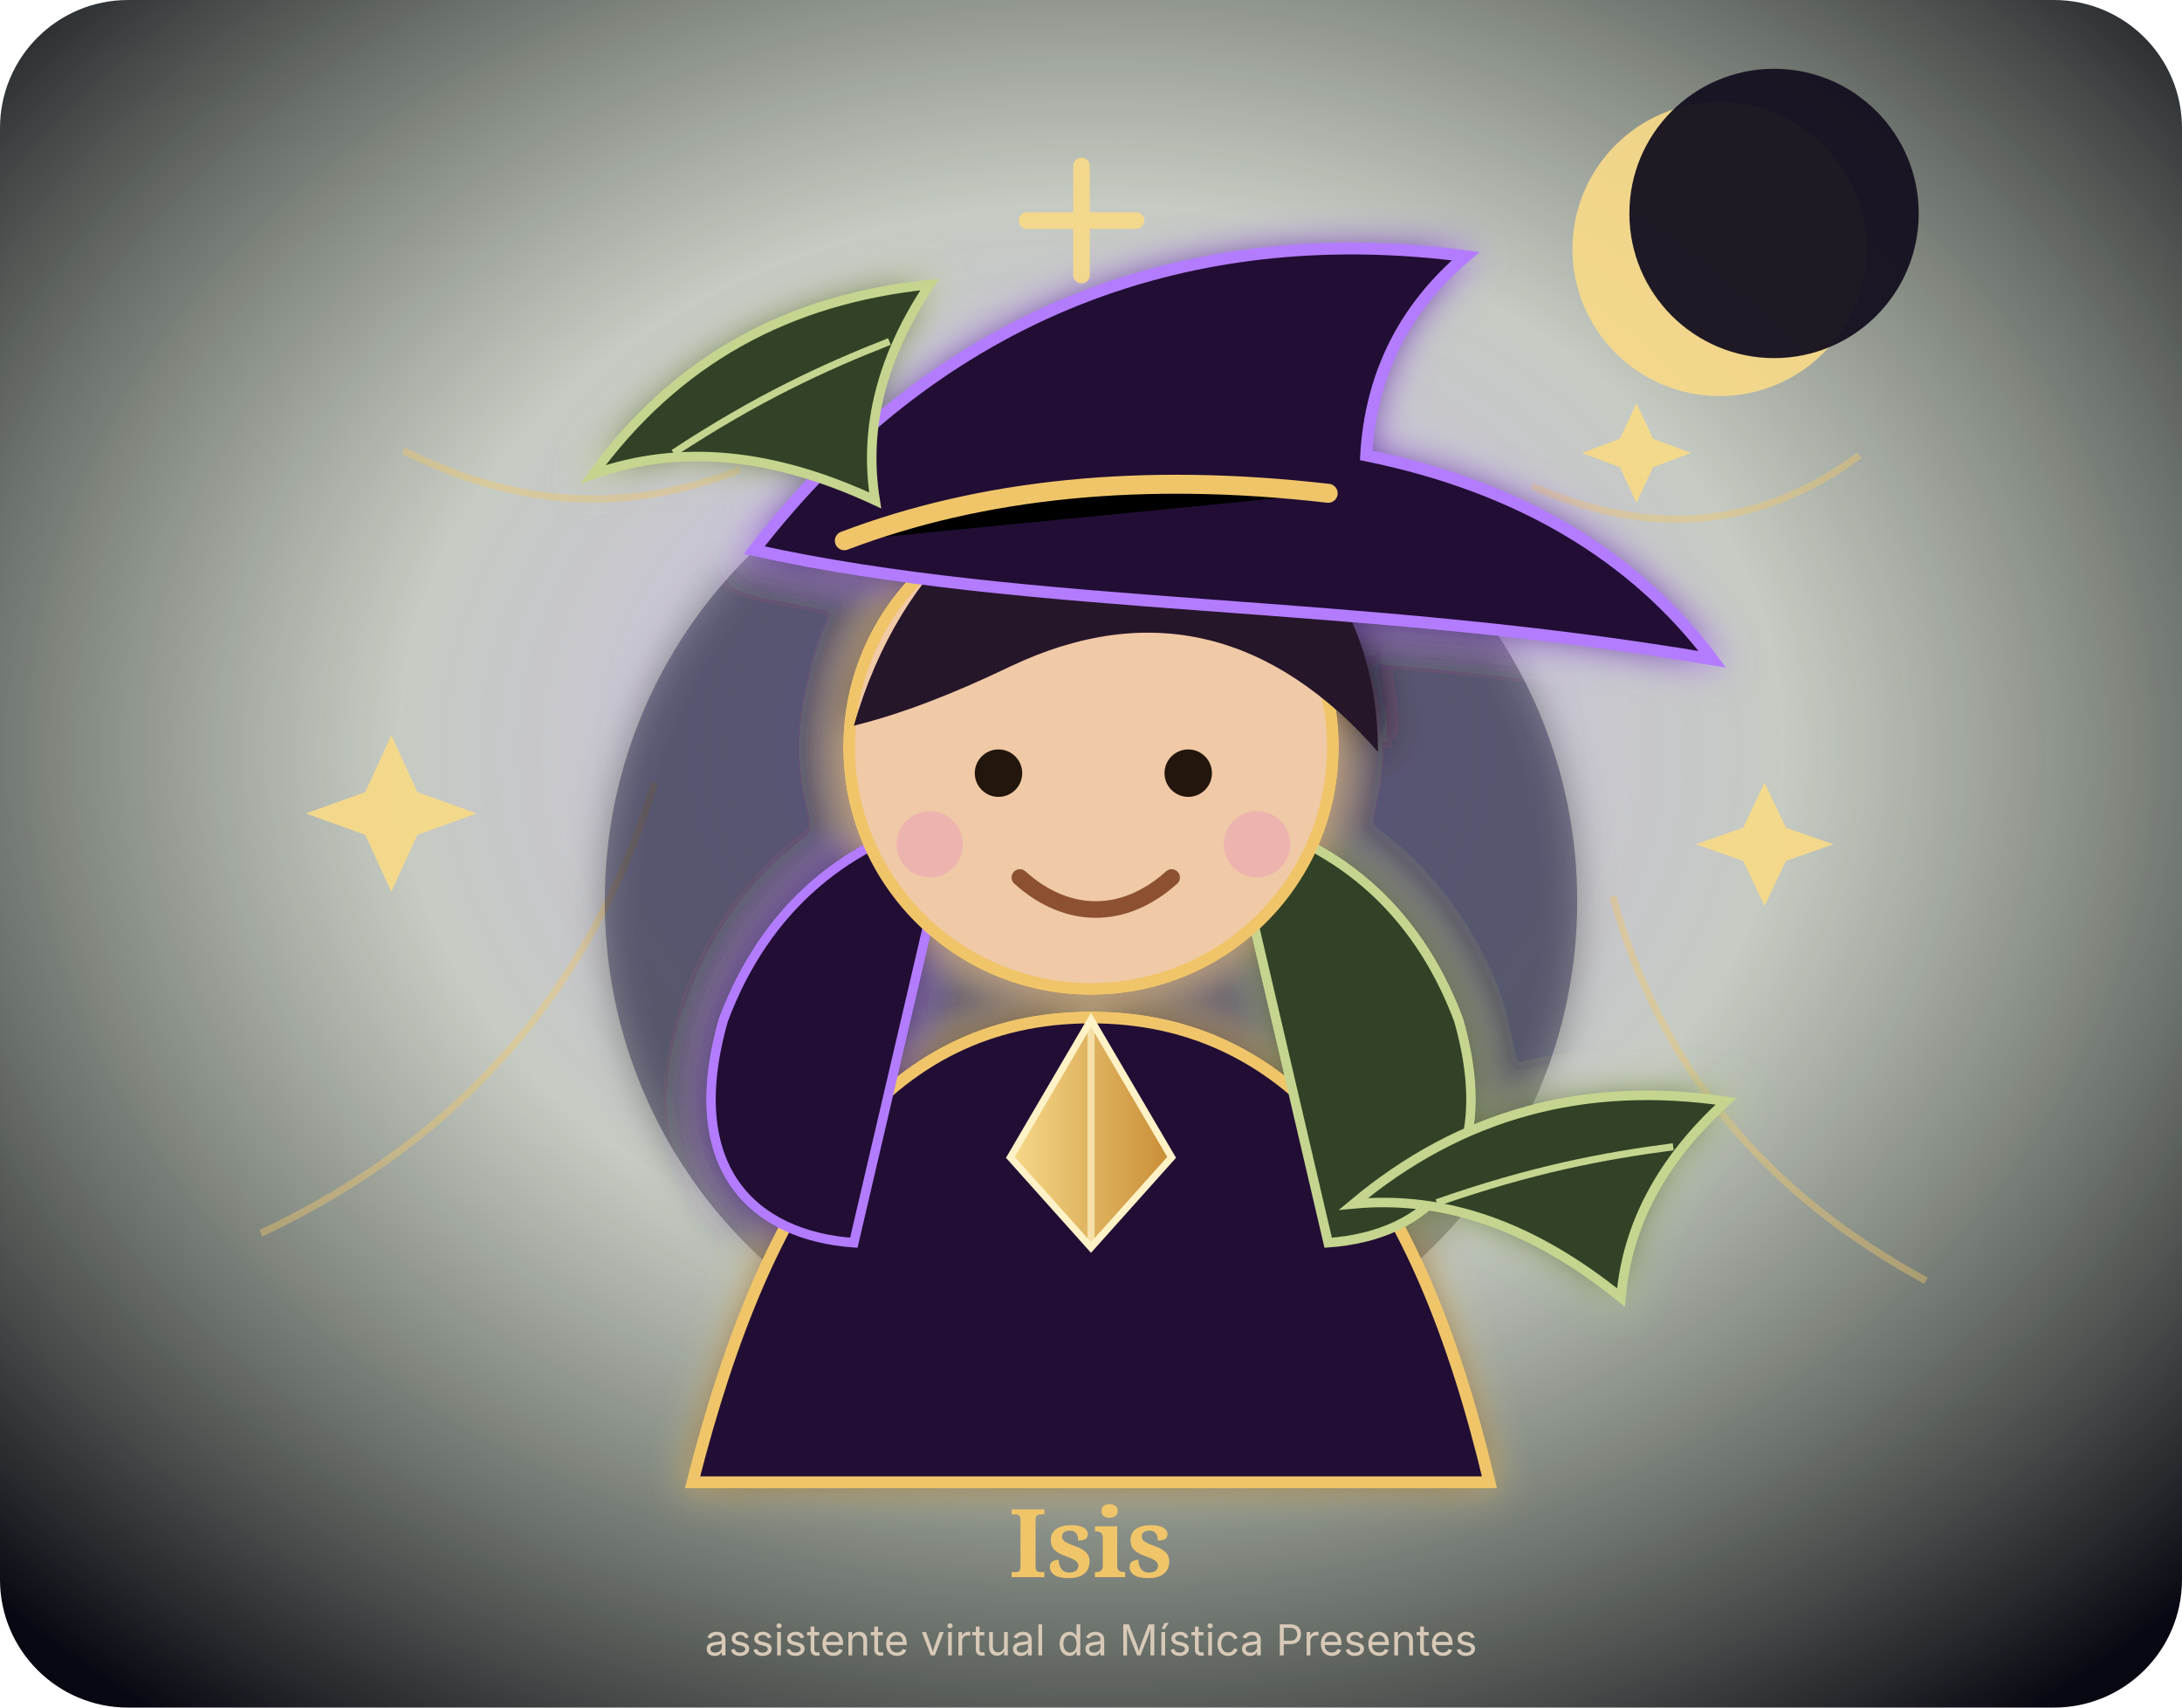
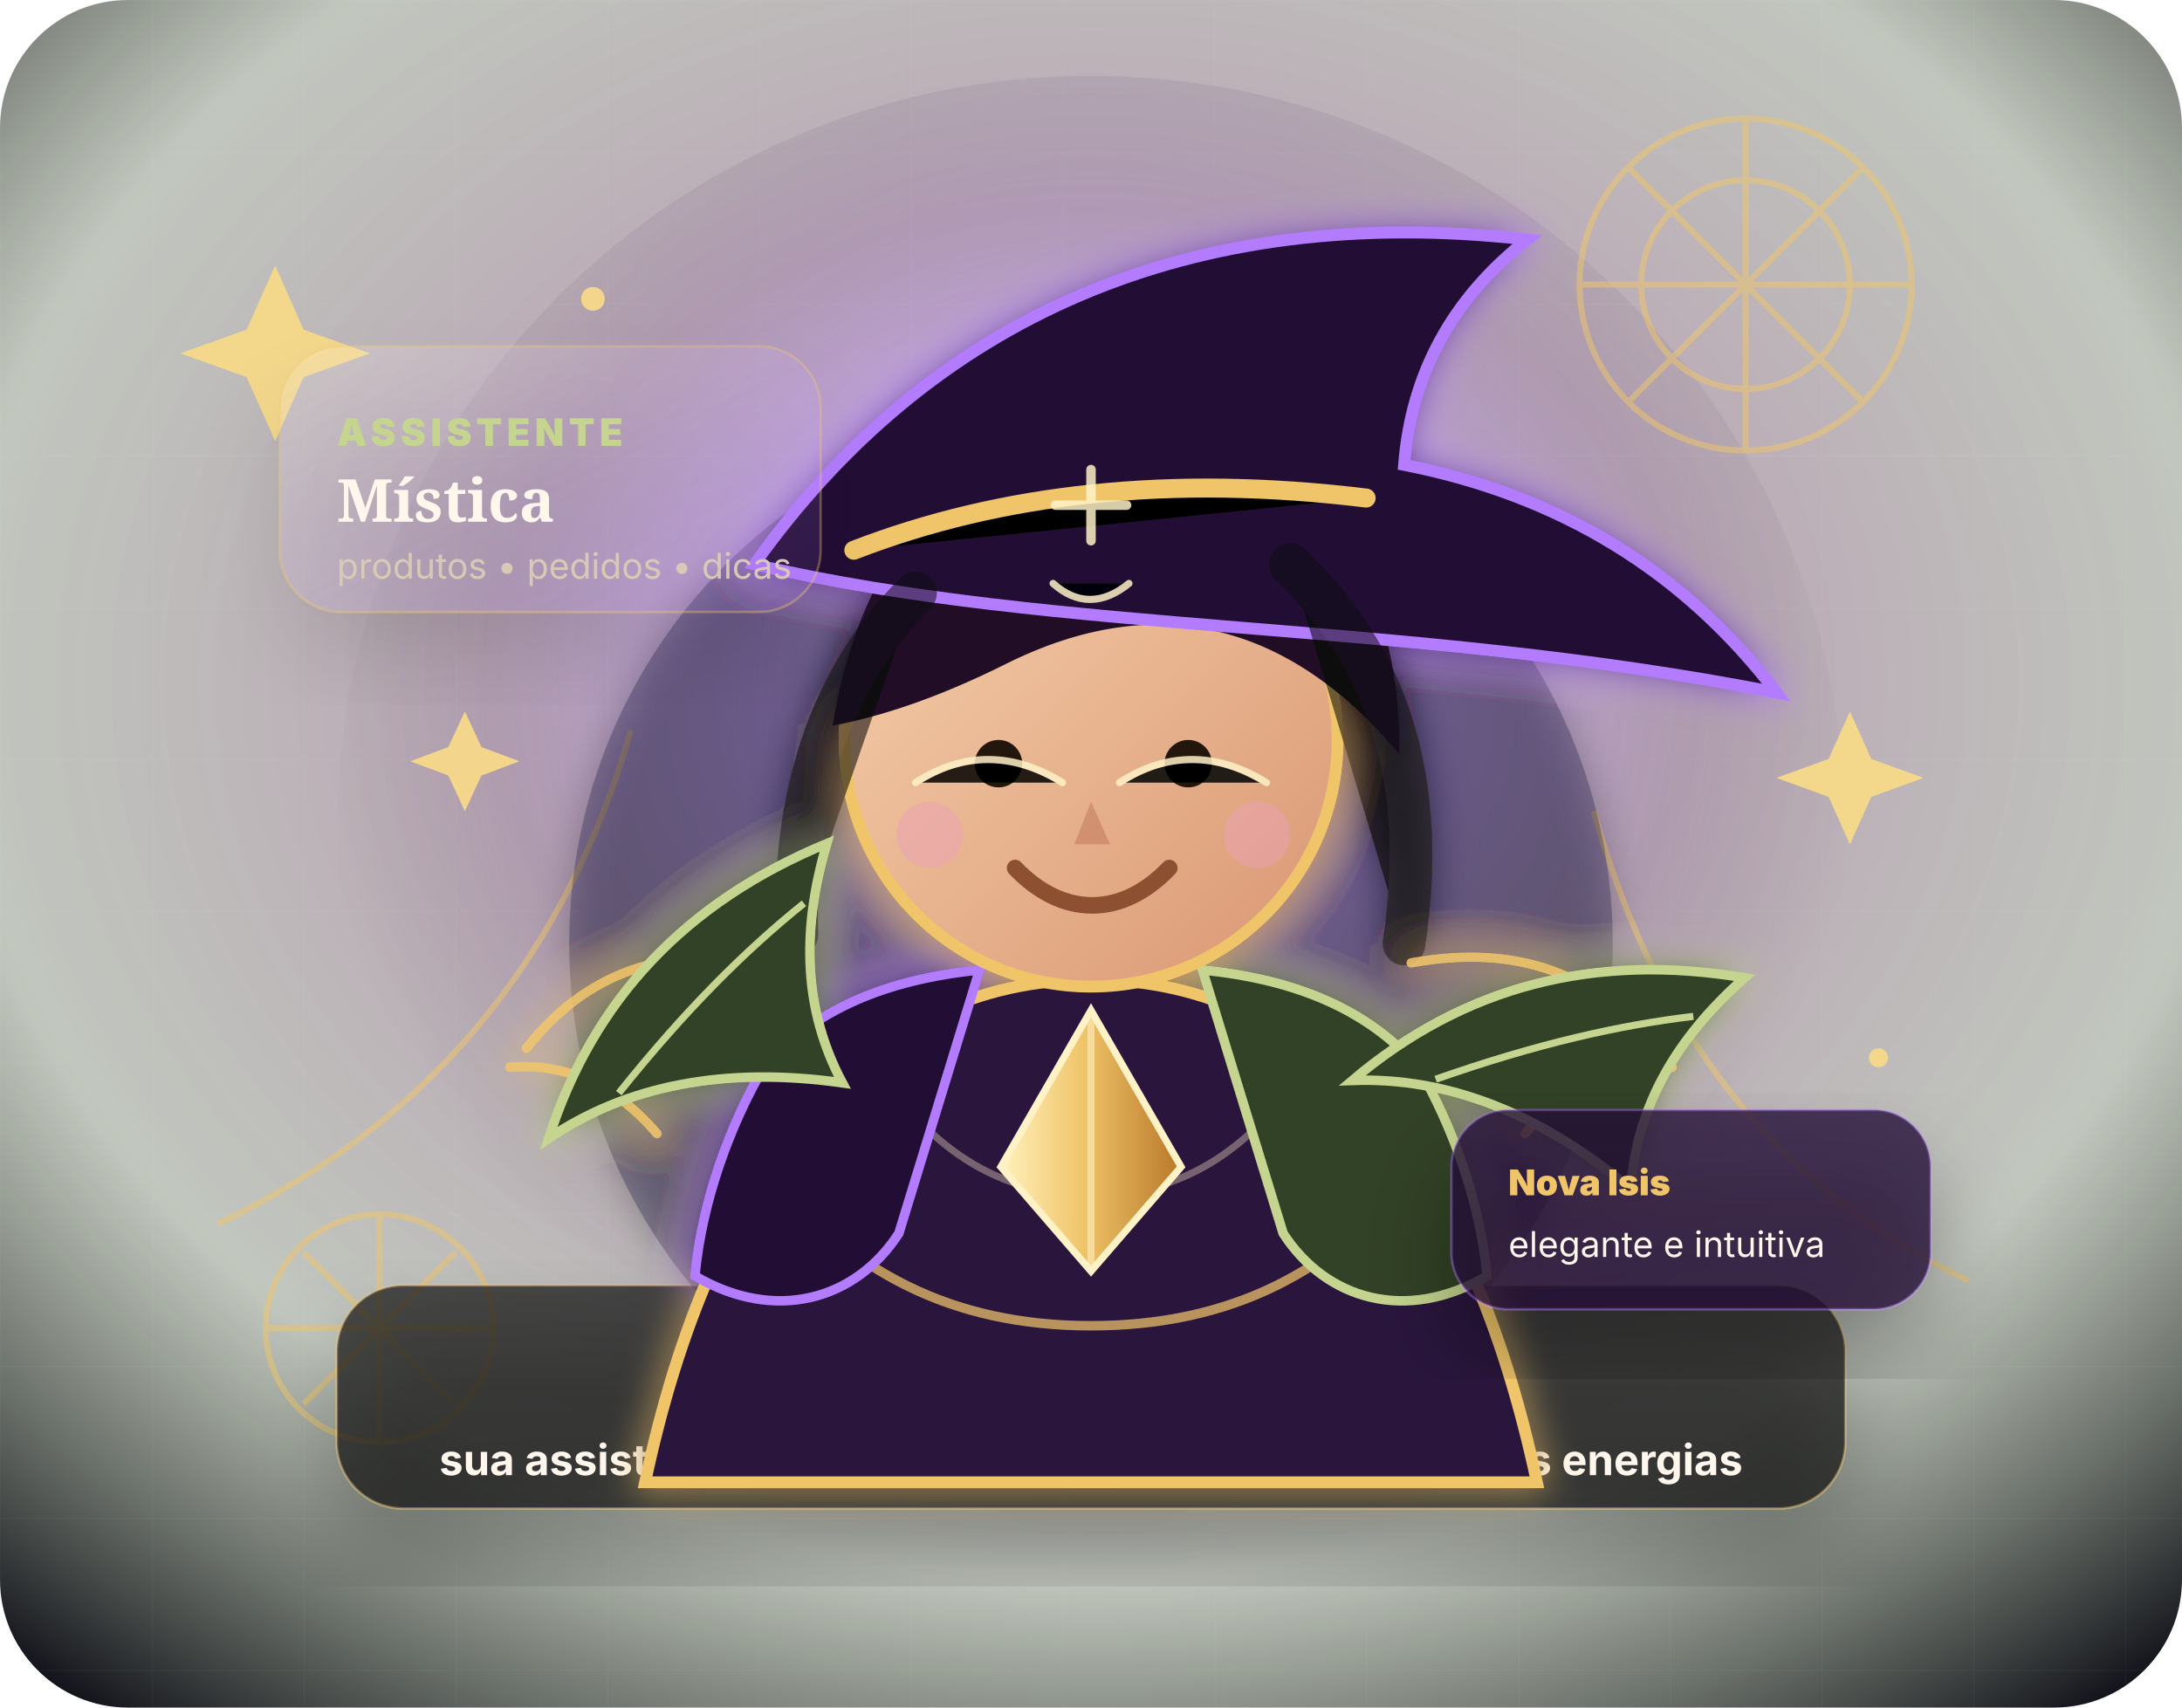
<svg xmlns="http://www.w3.org/2000/svg" viewBox="0 0 920 720" role="img" aria-labelledby="title desc">
  <defs>
-     <radialGradient id="bg" cx="50%" cy="44%" r="70%">
-       <stop offset="0" stop-color="#7e3ff2" stop-opacity="0.35" />
-       <stop offset="0.45" stop-color="#314326" stop-opacity="0.28" />
-       <stop offset="1" stop-color="#080812" />
+     <radialGradient id="bg" cx="50%" cy="40%" r="76%">
+       <stop offset="0" stop-color="#9d62ff" stop-opacity="0.42" />
+       <stop offset="0.36" stop-color="#4b173f" stop-opacity="0.38" />
+       <stop offset="0.68" stop-color="#314326" stop-opacity="0.30" />
+       <stop offset="1" stop-color="#070711" />
    </radialGradient>
-     <linearGradient id="robe" x1="310" x2="640" y1="330" y2="690">
-       <stop stop-color="#231035" />
-       <stop offset="0.52" stop-color="#4b173f" />
-       <stop offset="1" stop-color="#314326" />
+     <radialGradient id="aura" cx="50%" cy="40%" r="52%">
+       <stop offset="0" stop-color="#f6d989" stop-opacity="0.34" />
+       <stop offset="0.42" stop-color="#b37cff" stop-opacity="0.24" />
+       <stop offset="1" stop-color="#000000" stop-opacity="0" />
+     </radialGradient>
+     <linearGradient id="dress" x1="296" x2="640" y1="332" y2="690">
+       <stop stop-color="#2a123d" />
+       <stop offset="0.44" stop-color="#571d56" />
+       <stop offset="1" stop-color="#293d22" />
    </linearGradient>
    <linearGradient id="gold" x1="0" x2="1">
-       <stop stop-color="#f6d989" />
-       <stop offset="1" stop-color="#c98d36" />
+       <stop stop-color="#fff1bd" />
+       <stop offset="0.45" stop-color="#f0c56a" />
+       <stop offset="1" stop-color="#b97728" />
+     </linearGradient>
+     <linearGradient id="skin" x1="0" x2="1" y1="0" y2="1">
+       <stop stop-color="#f7d1ad" />
+       <stop offset="1" stop-color="#d99672" />
+     </linearGradient>
+     <linearGradient id="glass" x1="0" x2="1" y1="0" y2="1">
+       <stop stop-color="#fff7ec" stop-opacity="0.20" />
+       <stop offset="1" stop-color="#b37cff" stop-opacity="0.07" />
    </linearGradient>
    <filter id="glow" x="-40%" y="-40%" width="180%" height="180%">
      <feGaussianBlur stdDeviation="8" result="blur" />
      <feMerge>
        <feMergeNode in="blur" />
        <feMergeNode in="SourceGraphic" />
      </feMerge>
    </filter>
+     <filter id="softShadow" x="-35%" y="-35%" width="170%" height="170%">
+       <feDropShadow dx="0" dy="22" stdDeviation="18" flood-color="#000" flood-opacity="0.42" />
+     </filter>
+     <pattern id="grid" width="64" height="64" patternUnits="userSpaceOnUse">
+       <path d="M64 0H0v64" fill="none" stroke="#fff7ec" stroke-opacity="0.035" stroke-width="1" />
+     </pattern>
  </defs>
  <rect width="920" height="720" rx="54" fill="url(#bg)" />
-   <circle cx="725" cy="105" r="62" fill="#f6d989" opacity="0.92" />
-   <circle cx="748" cy="90" r="61" fill="#15101f" opacity="0.95" />
-   <g opacity="0.42" stroke="#f0c56a" stroke-width="3" fill="none">
-     <path d="M110 520c85-40 140-104 166-190" />
-     <path d="M812 540c-68-37-112-90-132-162" />
-     <path d="M170 190c48 24 94 27 142 8" />
-     <path d="M646 205c50 22 96 18 138-13" />
+   <rect width="920" height="720" rx="54" fill="url(#grid)" />
+   <circle cx="460" cy="350" r="318" fill="url(#aura)" />
+   <g opacity="0.52" stroke="#f0c56a" stroke-width="2.5" fill="none">
+     <circle cx="736" cy="120" r="70" />
+     <circle cx="736" cy="120" r="44" />
+     <path d="M736 50v140M666 120h140M686 70l100 100M786 70 686 170" />
+     <circle cx="160" cy="560" r="48" />
+     <path d="M160 512v96M112 560h96M128 528l64 64M192 528l-64 64" />
+     <path d="M92 516c88-42 146-111 174-208M830 540c-80-38-132-104-158-198" />
+   </g>
+   <g fill="#f6d989" opacity="0.96">
+     <path d="M116 112l12 27 28 10-28 10-12 27-12-27-28-10 28-10 12-27Z" />
+     <path d="M780 300l9 20 22 8-22 8-9 20-9-20-22-8 22-8 9-20Z" />
+     <path d="M196 300l7 15 16 6-16 6-7 15-7-15-16-6 16-6 7-15Z" />
+     <circle cx="250" cy="126" r="5" />
+     <circle cx="664" cy="236" r="4" />
+     <circle cx="792" cy="446" r="4" />
+   </g>
+   <g filter="url(#softShadow)">
+     <rect x="142" y="542" width="636" height="94" rx="28" fill="rgba(16, 10, 24, 0.68)" stroke="#f0c56a" stroke-opacity="0.40" />
+     <text x="460" y="594" text-anchor="middle" font-family="Cinzel, Georgia, serif" font-size="42" font-weight="700" fill="#f0c56a">Isis</text>
+     <text x="460" y="622" text-anchor="middle" font-family="Inter, Arial, sans-serif" font-size="18" font-weight="700" fill="#fff7ec">sua assistente mística para presentes, aromas e boas energias</text>
  </g>
  <g filter="url(#glow)">
-     <circle cx="460" cy="380" r="205" fill="#0b0b12" opacity="0.34" />
-     <path d="M292 625c32-126 82-196 168-196s138 70 168 196H292Z" fill="url(#robe)" stroke="#f0c56a" stroke-width="5" />
-     <path d="M305 430c18-48 53-76 97-86l-42 180c-42-3-73-31-55-94Z" fill="#231035" stroke="#b37cff" stroke-width="4" />
-     <path d="M615 430c-18-48-53-76-97-86l42 180c42-3 73-31 55-94Z" fill="#314326" stroke="#c5d58f" stroke-width="4" />
-     <circle cx="460" cy="315" r="102" fill="#f0c9a6" stroke="#f0c56a" stroke-width="5" />
-     <path d="M360 306c20-70 70-110 118-107 66 4 103 56 103 118-44-50-96-64-155-36-25 12-46 20-66 25Z" fill="#251329" />
-     <path d="M318 232c74-96 178-140 300-124-26 22-40 50-42 84 64 13 113 42 146 86-153-26-286-20-404-46Z" fill="#231035" stroke="#b37cff" stroke-width="5" />
-     <path d="M356 228c58-22 126-29 204-20" stroke="#f0c56a" stroke-width="8" stroke-linecap="round" />
-     <circle cx="421" cy="326" r="10" fill="#241407" />
-     <circle cx="501" cy="326" r="10" fill="#241407" />
-     <path d="M430 370c20 18 44 18 64 0" stroke="#8d5132" stroke-width="7" stroke-linecap="round" fill="none" />
-     <circle cx="392" cy="356" r="14" fill="#eaa0b8" opacity="0.5" />
-     <circle cx="530" cy="356" r="14" fill="#eaa0b8" opacity="0.5" />
-     <path d="M460 430l34 58-34 38-34-38 34-58Z" fill="url(#gold)" stroke="#fff2c7" stroke-width="3" />
-     <path d="M460 430v96" stroke="#fff2c7" stroke-width="3" opacity="0.7" />
-     <g transform="translate(250 120)">
-       <path d="M0 80c35-48 82-74 142-80-20 30-28 60-23 91-43-20-82-24-119-11Z" fill="#314326" stroke="#c5d58f" stroke-width="4" />
-       <path d="M34 71c35-23 63-36 91-47" stroke="#c5d58f" stroke-width="3" fill="none" />
+     <ellipse cx="460" cy="398" rx="220" ry="224" fill="#0b0b12" opacity="0.26" />
+     <path d="M272 625c28-132 92-212 188-212s160 80 188 212H272Z" fill="url(#dress)" stroke="#f0c56a" stroke-width="5" />
+     <path d="M324 494c34 42 77 65 136 65s103-23 136-65" fill="none" stroke="#f0c56a" stroke-width="4" opacity="0.72" />
+     <path d="M366 444c24 40 55 60 94 60s70-20 94-60" fill="none" stroke="#fff2c7" stroke-width="3" opacity="0.36" />
+     <path d="M460 426l38 66-38 44-38-44 38-66Z" fill="url(#gold)" stroke="#fff2c7" stroke-width="3" />
+     <path d="M460 426v110" stroke="#fff2c7" stroke-width="3" opacity="0.58" />
+     <path d="M322 450c-14 24-26 56-29 88 34 20 68 10 86-18l34-111c-40 4-70 17-91 41Z" fill="#231035" stroke="#b37cff" stroke-width="4" />
+     <path d="M598 450c14 24 26 56 29 88-34 20-68 10-86-18l-34-111c40 4 70 17 91 41Z" fill="#314326" stroke="#c5d58f" stroke-width="4" />
+     <circle cx="460" cy="312" r="104" fill="url(#skin)" stroke="#f0c56a" stroke-width="5" />
+     <path d="M351 306c14-88 72-138 139-126 63 11 101 62 100 138-46-55-102-70-166-38-28 14-52 22-73 26Z" fill="#201026" />
+     <path d="M318 238c74-104 184-153 326-137-32 25-49 57-52 95 66 13 118 45 157 96-158-31-301-24-431-54Z" fill="#231035" stroke="#b37cff" stroke-width="5" />
+     <path d="M360 232c62-24 134-32 216-22" stroke="#f0c56a" stroke-width="8" stroke-linecap="round" />
+     <path d="M386 250c-34 34-52 82-50 144" stroke="#100712" stroke-width="18" stroke-linecap="round" opacity="0.54" />
+     <path d="M544 238c42 40 58 92 48 160" stroke="#100712" stroke-width="18" stroke-linecap="round" opacity="0.54" />
+     <circle cx="421" cy="322" r="10" fill="#241407" />
+     <circle cx="501" cy="322" r="10" fill="#241407" />
+     <circle cx="392" cy="352" r="14" fill="#eaa0b8" opacity="0.48" />
+     <circle cx="530" cy="352" r="14" fill="#eaa0b8" opacity="0.48" />
+     <path d="M428 366c20 21 45 21 65 0" stroke="#8d5132" stroke-width="7" stroke-linecap="round" fill="none" />
+     <path d="M460 338l-7 18h15l-8-18Z" fill="#c98668" opacity="0.72" />
+     <g stroke="#fff2c7" stroke-linecap="round" opacity="0.84">
+       <path d="M386 330c20-13 41-13 62 0" stroke-width="3" />
+       <path d="M472 330c20-13 41-13 62 0" stroke-width="3" />
+       <path d="M460 228v-30" stroke-width="4" />
+       <path d="M445 213h30" stroke-width="4" />
+       <path d="M444 246c10 9 21 9 32 0" stroke-width="3" />
    </g>
-     <g transform="translate(590 430) rotate(14)">
-       <path d="M0 80c35-48 82-74 142-80-20 30-28 60-23 91-43-20-82-24-119-11Z" fill="#314326" stroke="#c5d58f" stroke-width="4" />
-       <path d="M34 71c35-23 63-36 91-47" stroke="#c5d58f" stroke-width="3" fill="none" />
+     <g fill="none" stroke="#f0c56a" stroke-width="4" stroke-linecap="round" opacity="0.88">
+       <path d="M325 406c-44-8-78 4-103 36" />
+       <path d="M595 406c44-8 78 4 103 36" />
+       <path d="M215 450c24-2 45 8 62 28" />
+       <path d="M705 450c-24-2-45 8-62 28" />
+     </g>
+     <g transform="translate(206 402) rotate(-18)">
+       <path d="M0 82c36-50 86-77 150-82-22 32-31 64-25 98-45-22-87-27-125-16Z" fill="#314326" stroke="#c5d58f" stroke-width="4" />
+       <path d="M34 73c38-25 70-41 99-52" stroke="#c5d58f" stroke-width="3" fill="none" />
+     </g>
+     <g transform="translate(590 376) rotate(14)">
+       <path d="M0 82c36-50 86-77 150-82-22 32-31 64-25 98-45-22-87-27-125-16Z" fill="#314326" stroke="#c5d58f" stroke-width="4" />
+       <path d="M34 73c38-25 70-41 99-52" stroke="#c5d58f" stroke-width="3" fill="none" />
    </g>
  </g>
-   <g fill="#f6d989" opacity="0.95">
-     <path d="M165 310l11 24 25 9-25 9-11 24-11-24-25-9 25-9 11-24Z" />
-     <path d="M744 330l9 19 20 7-20 7-9 19-9-19-20-7 20-7 9-19Z" />
-     <path d="M690 170l7 15 16 6-16 6-7 15-7-15-16-6 16-6 7-15Z" />
+   <g transform="translate(118 146)" filter="url(#softShadow)">
+     <rect width="228" height="112" rx="26" fill="url(#glass)" stroke="#f0c56a" stroke-opacity="0.35" />
+     <text x="24" y="42" font-family="Inter, Arial, sans-serif" font-size="16" font-weight="900" fill="#c5d58f" letter-spacing="2">ASSISTENTE</text>
+     <text x="24" y="74" font-family="Cinzel, Georgia, serif" font-size="25" font-weight="700" fill="#fff7ec">Mística</text>
+     <text x="24" y="98" font-family="Inter, Arial, sans-serif" font-size="15" fill="#d8c9b7">produtos • pedidos • dicas</text>
  </g>
-   <g stroke="#f6d989" stroke-width="7" stroke-linecap="round" opacity="0.92">
-     <path d="M456 116v-46" />
-     <path d="M433 93h46" />
+   <g transform="translate(612 468)" filter="url(#softShadow)">
+     <rect width="202" height="84" rx="24" fill="rgba(35,16,53,0.78)" stroke="#b37cff" stroke-opacity="0.36" />
+     <text x="24" y="36" font-family="Inter, Arial, sans-serif" font-size="15" font-weight="900" fill="#f0c56a">Nova Isis</text>
+     <text x="24" y="62" font-family="Inter, Arial, sans-serif" font-size="15" fill="#fff7ec">elegante e intuitiva</text>
  </g>
-   <text x="460" y="665" text-anchor="middle" font-family="Cinzel, Georgia, serif" font-size="40" font-weight="700" fill="#f0c56a">Isis</text>
-   <text x="460" y="698" text-anchor="middle" font-family="Inter, Arial, sans-serif" font-size="18" fill="#d8c9b7">assistente virtual da Mística Presentes</text>
</svg>
